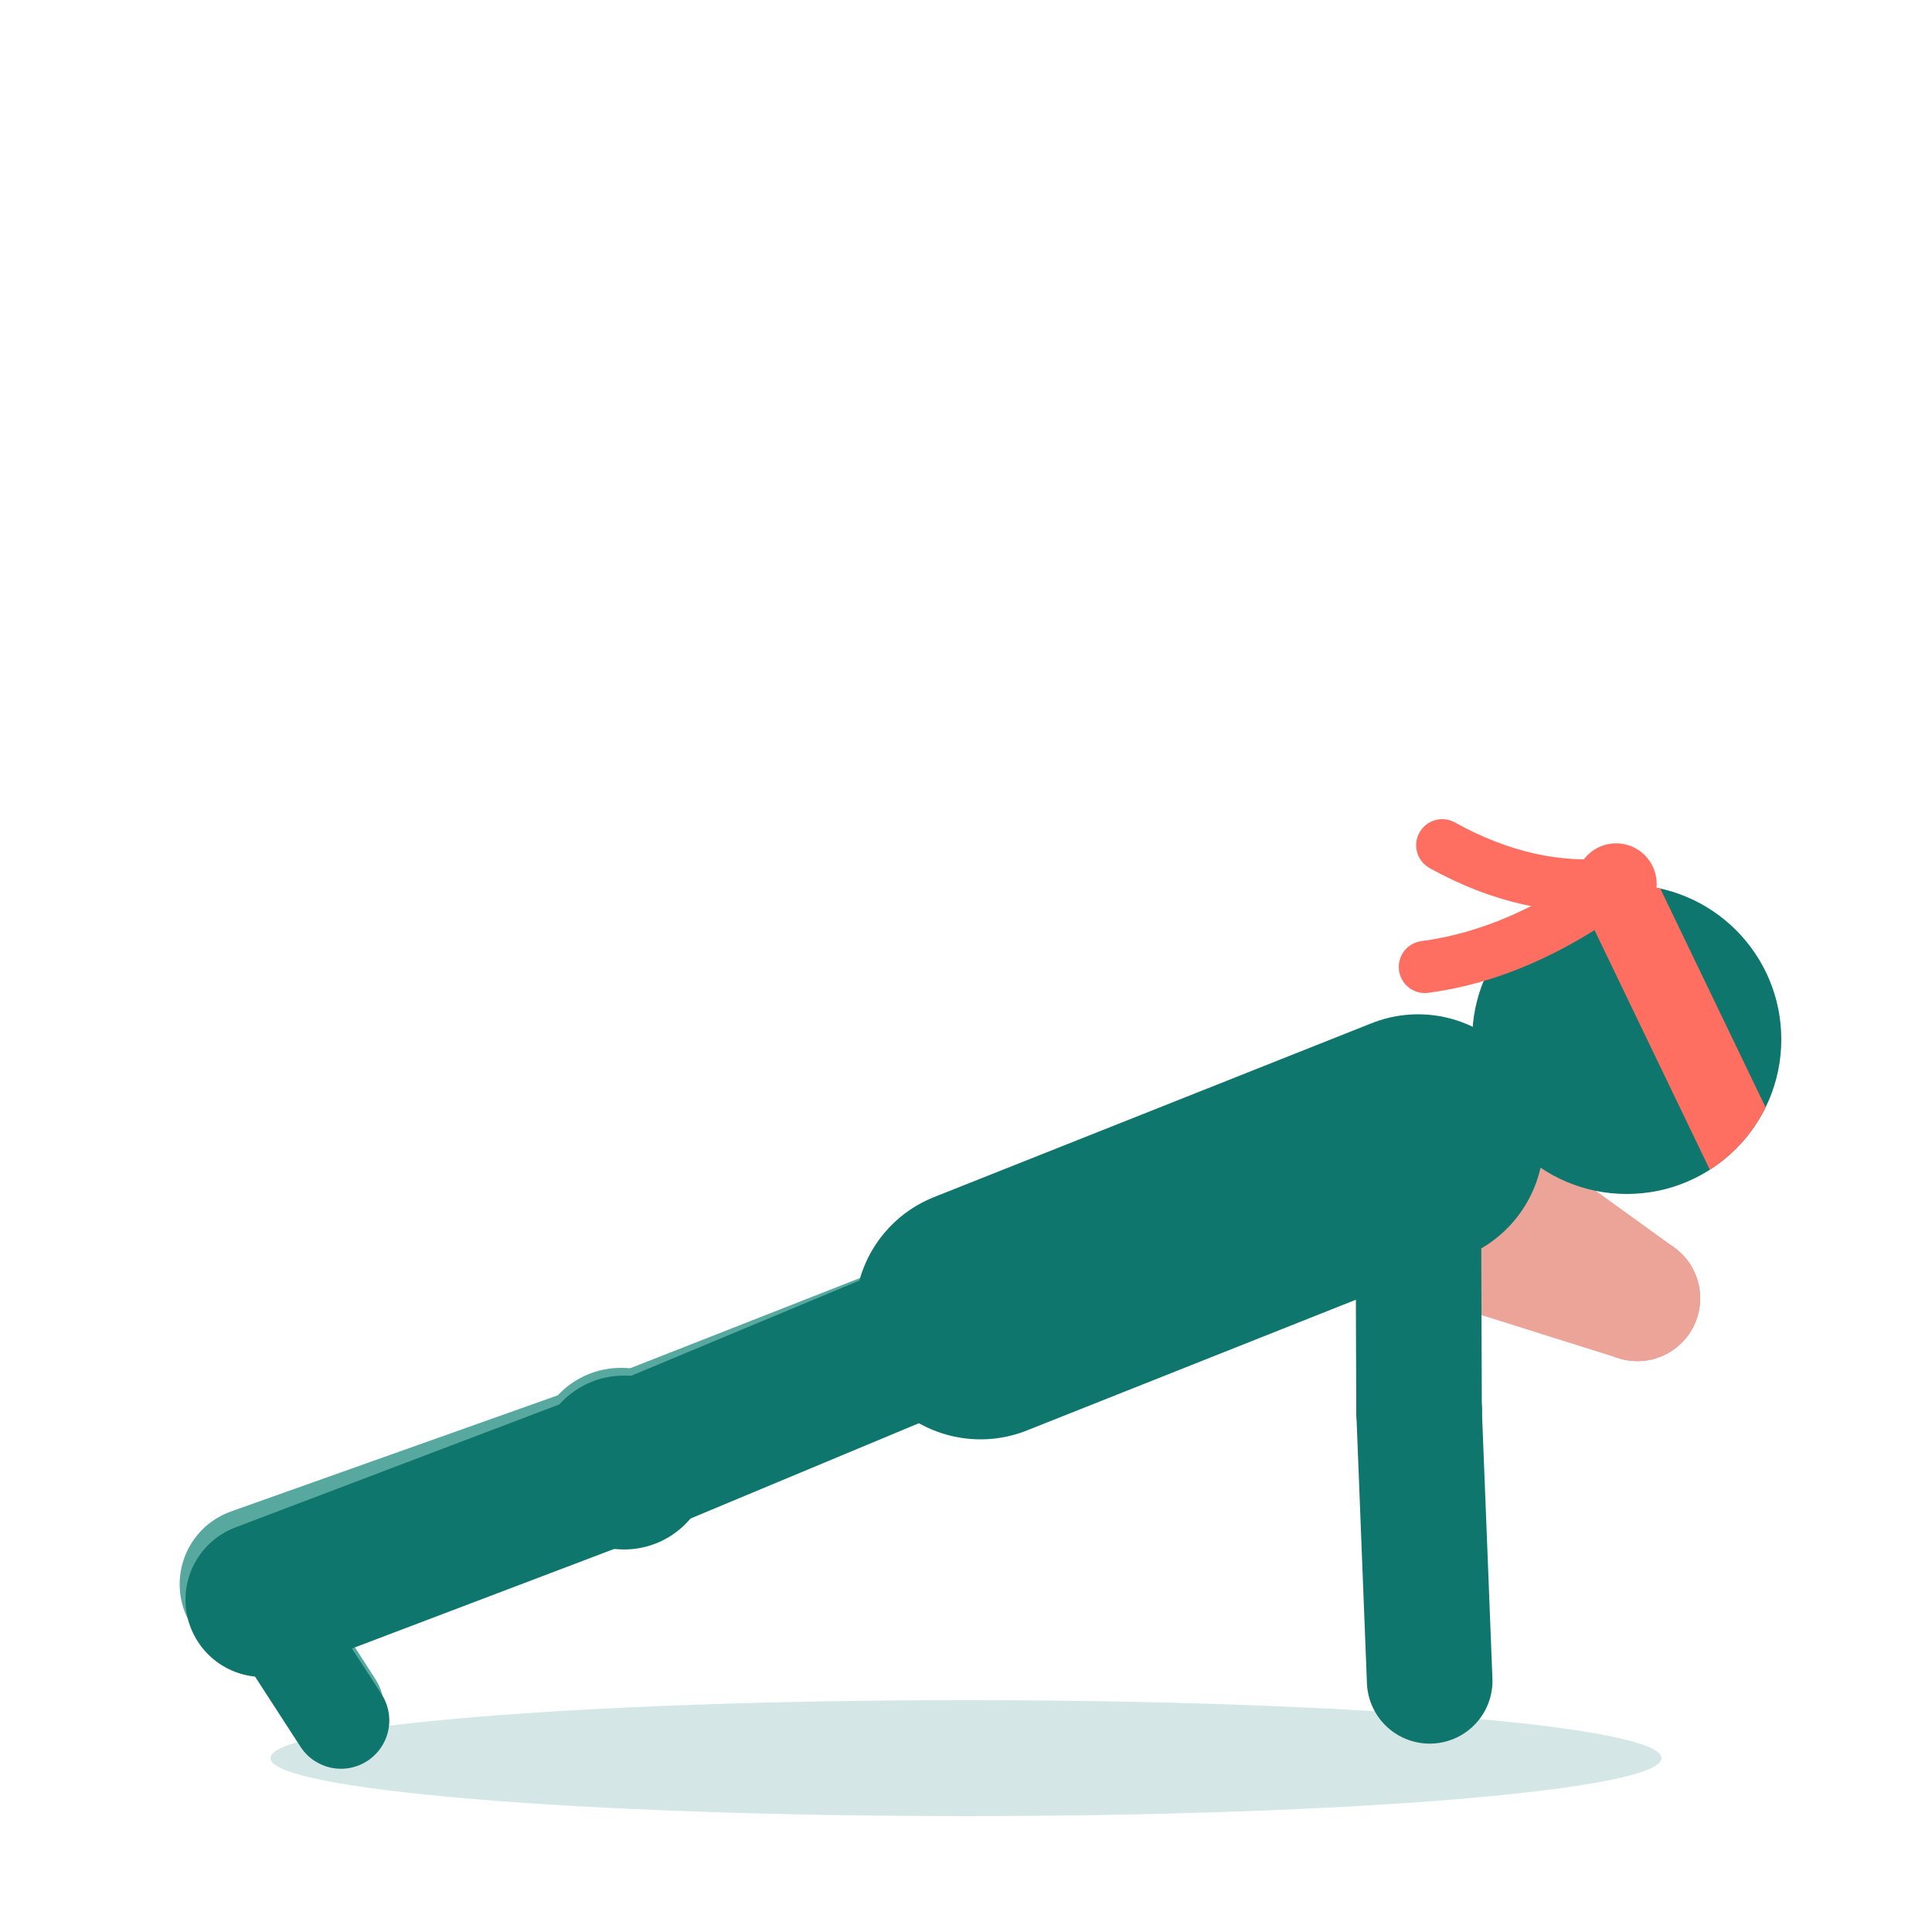
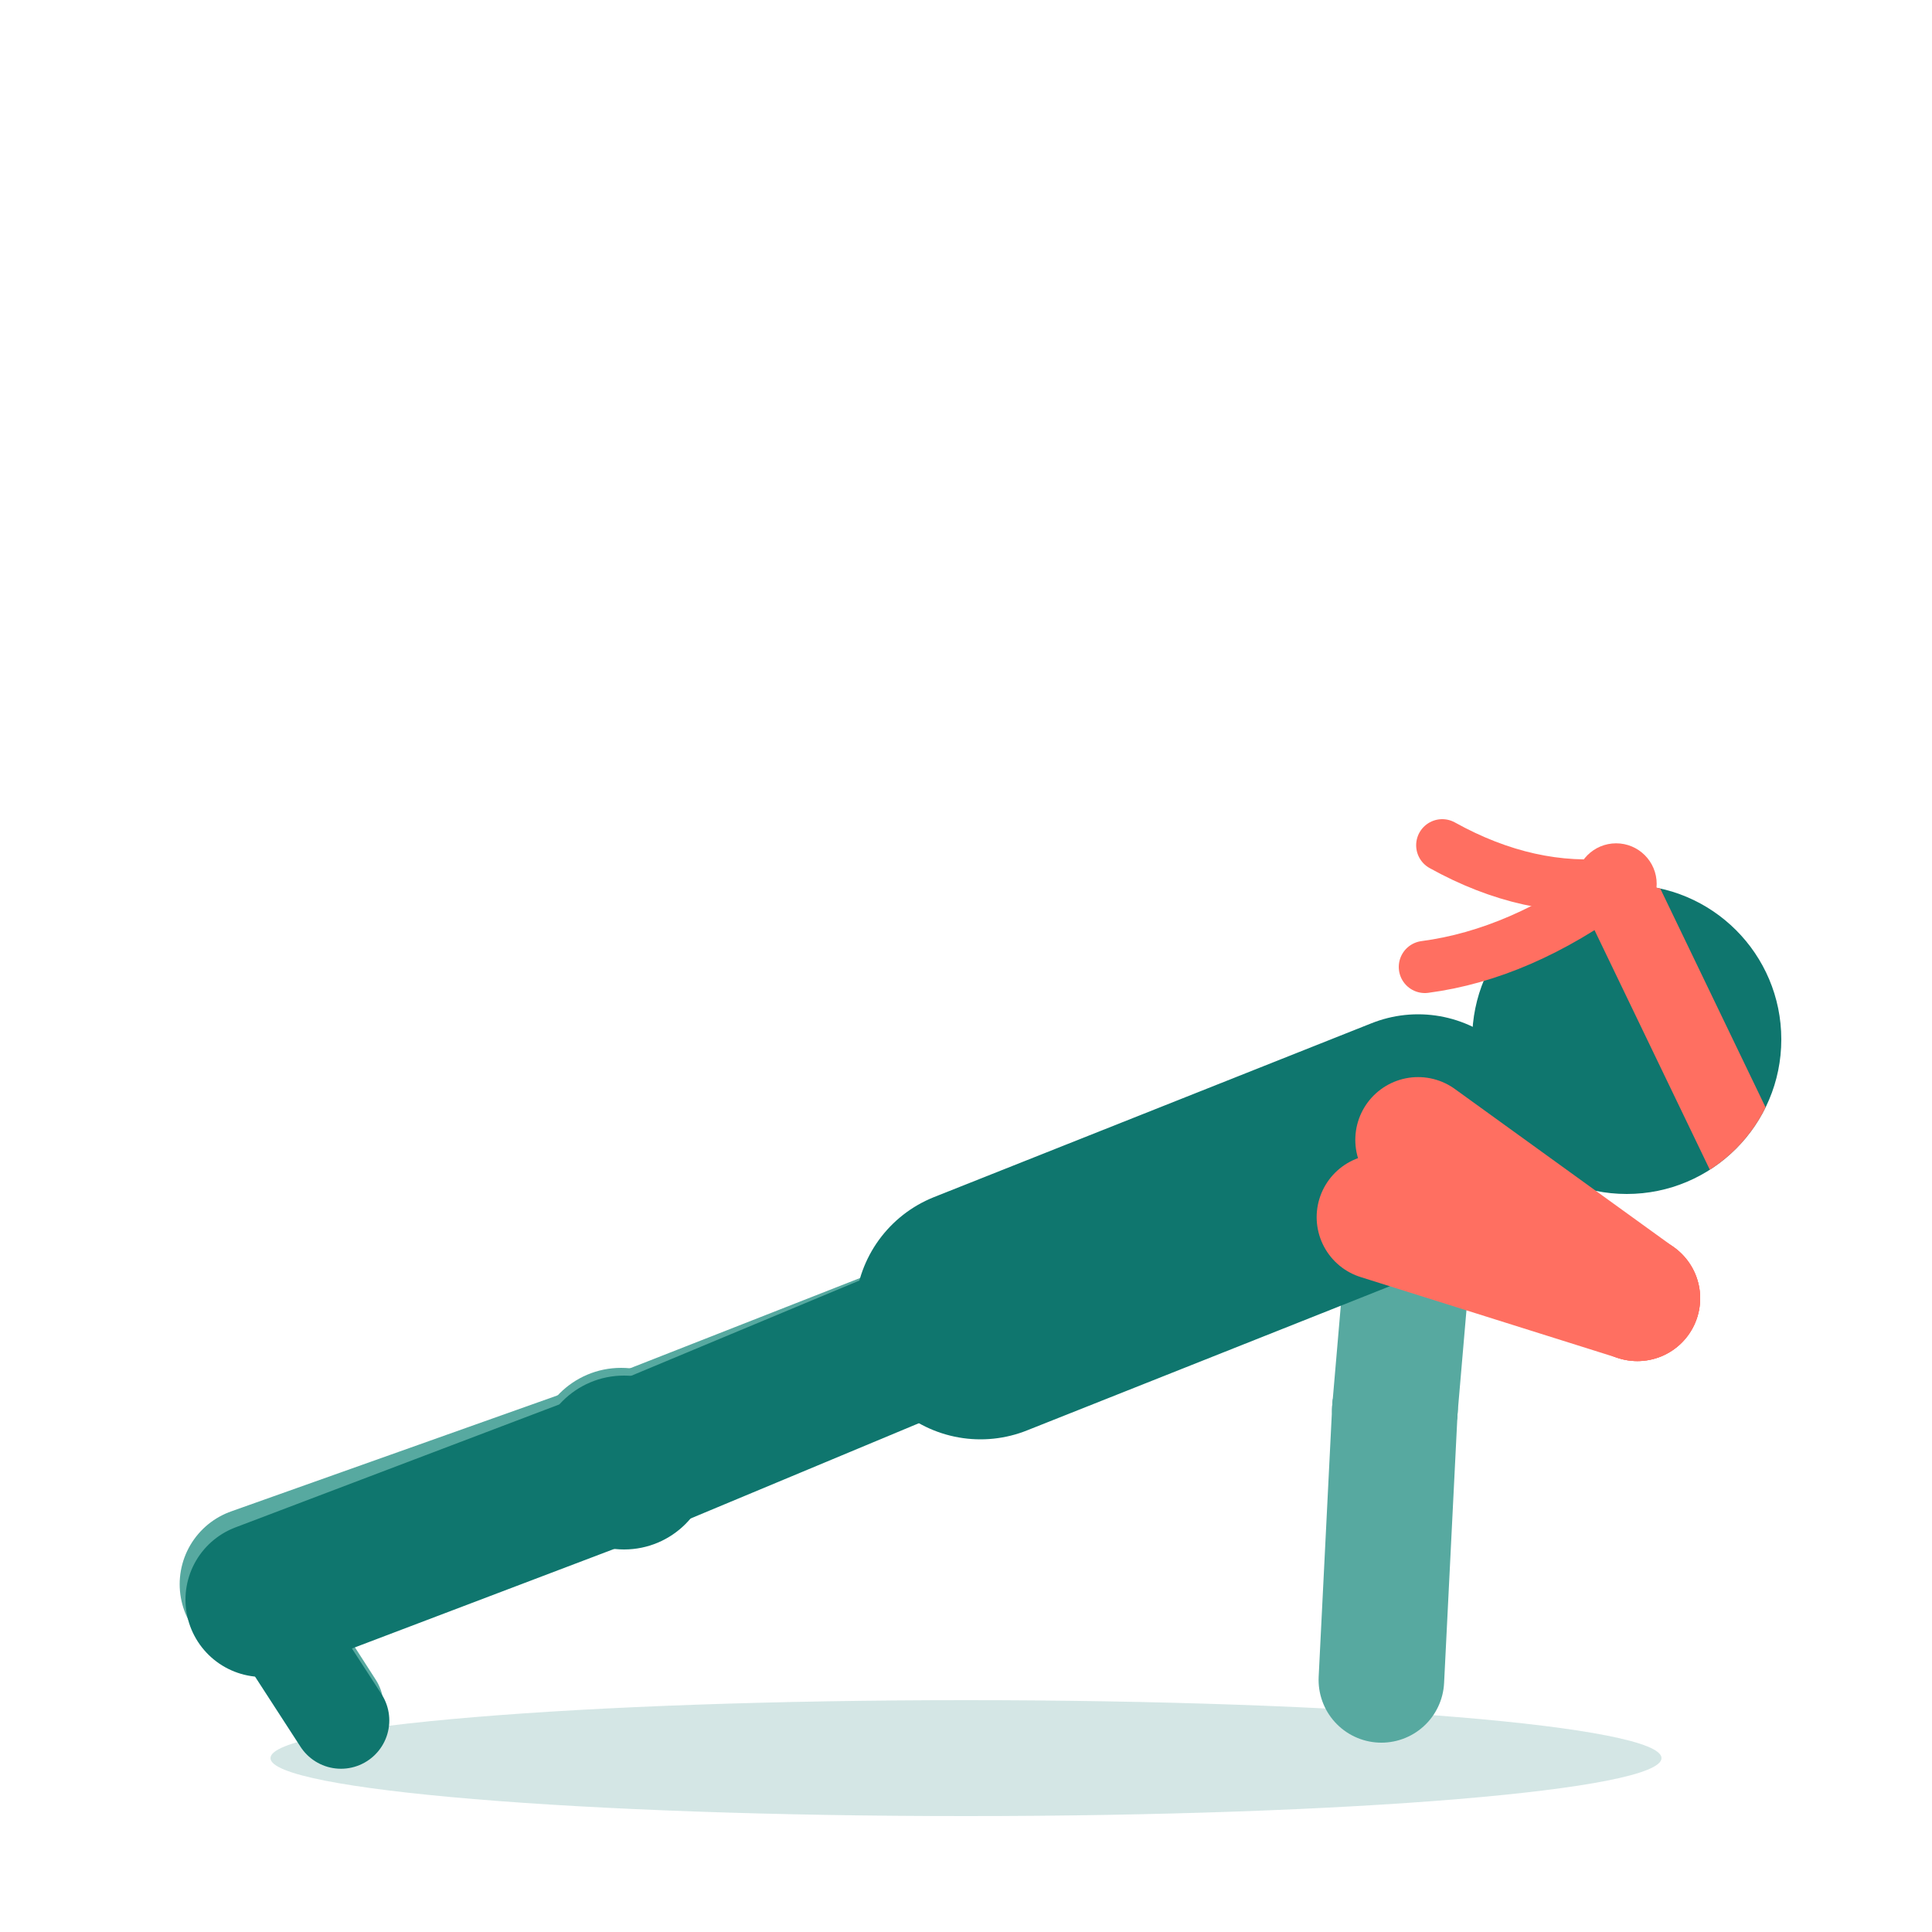
<svg xmlns="http://www.w3.org/2000/svg" viewBox="0 0 200 200" width="200" height="200">
  <ellipse cx="100" cy="182" rx="72" ry="6" fill="#0F766E" opacity="0.18" />
  <g>
    <line x1="101.5" y1="136.0" x2="64.3" y2="150.6" stroke="#57A9A0" stroke-width="16" stroke-linecap="round" />
    <line x1="64.3" y1="150.6" x2="26.6" y2="164.0" stroke="#57A9A0" stroke-width="16" stroke-linecap="round" />
    <line x1="26.6" y1="164.0" x2="34.7" y2="176.6" stroke="#57A9A0" stroke-width="10" stroke-linecap="round" />
    <circle cx="64.3" cy="150.6" r="9" fill="#57A9A0" />
-     <line x1="146.8" y1="118.0" x2="169.5" y2="134.4" stroke="#ECA498" stroke-width="13" stroke-linecap="round" />
-     <line x1="169.5" y1="134.4" x2="142.8" y2="126.0" stroke="#ECA498" stroke-width="13" stroke-linecap="round" />
-     <circle cx="169.5" cy="134.4" r="6.5" fill="#ECA498" />
-     <circle cx="142.8" cy="126.0" r="6" fill="#ECA498" />
+     <line x1="146.8" y1="118.0" x2="144.4" y2="145.9" stroke="#57A9A0" stroke-width="13" stroke-linecap="round" />
+     <line x1="144.4" y1="145.9" x2="143.0" y2="173.9" stroke="#57A9A0" stroke-width="13" stroke-linecap="round" />
+     <circle cx="144.4" cy="145.9" r="6.5" fill="#57A9A0" />
+     <circle cx="143.0" cy="173.9" r="6" fill="#57A9A0" />
    <line x1="101.5" y1="136.0" x2="146.8" y2="118.0" stroke="#0F766E" stroke-width="26" stroke-linecap="round" />
    <circle cx="168.4" cy="107.6" r="16" fill="#0F766E" />
    <line x1="101.5" y1="136.0" x2="64.6" y2="151.4" stroke="#0F766E" stroke-width="16" stroke-linecap="round" />
    <line x1="64.6" y1="151.4" x2="27.2" y2="165.6" stroke="#0F766E" stroke-width="16" stroke-linecap="round" />
    <line x1="27.2" y1="165.6" x2="35.3" y2="178.1" stroke="#0F766E" stroke-width="10" stroke-linecap="round" />
    <circle cx="64.6" cy="151.4" r="9" fill="#0F766E" />
-     <line x1="146.8" y1="118.0" x2="146.9" y2="146.0" stroke="#0F766E" stroke-width="13" stroke-linecap="round" />
-     <line x1="146.9" y1="146.0" x2="148.0" y2="174.0" stroke="#0F766E" stroke-width="13" stroke-linecap="round" />
-     <circle cx="146.9" cy="146.0" r="6.5" fill="#0F766E" />
-     <circle cx="148.0" cy="174.0" r="6" fill="#0F766E" />
+     <line x1="146.8" y1="118.0" x2="169.5" y2="134.4" stroke="#FF6F61" stroke-width="13" stroke-linecap="round" />
+     <line x1="169.5" y1="134.4" x2="142.8" y2="126.0" stroke="#FF6F61" stroke-width="13" stroke-linecap="round" />
+     <circle cx="169.5" cy="134.4" r="6.5" fill="#FF6F61" />
+     <circle cx="142.8" cy="126.0" r="6" fill="#FF6F61" />
    <circle cx="101.5" cy="136.0" r="9" fill="#0F766E" />
    <clipPath id="hb">
      <circle cx="168.4" cy="107.6" r="16" />
    </clipPath>
    <g clip-path="url(#hb)">
      <rect x="151.4" y="97.7" width="34" height="8.0" fill="#FF6F61" transform="rotate(64.3 168.4 107.6)" />
    </g>
    <path d="M167.3,91.5 Q157.4,98.8 147.5,100.1" stroke="#FF6F61" stroke-width="5.4" stroke-linecap="round" fill="none" />
    <path d="M167.3,91.5 Q158.3,92.5 149.3,87.5" stroke="#FF6F61" stroke-width="5.4" stroke-linecap="round" fill="none" />
    <circle cx="167.3" cy="91.5" r="4.2" fill="#FF6F61" />
  </g>
</svg>
